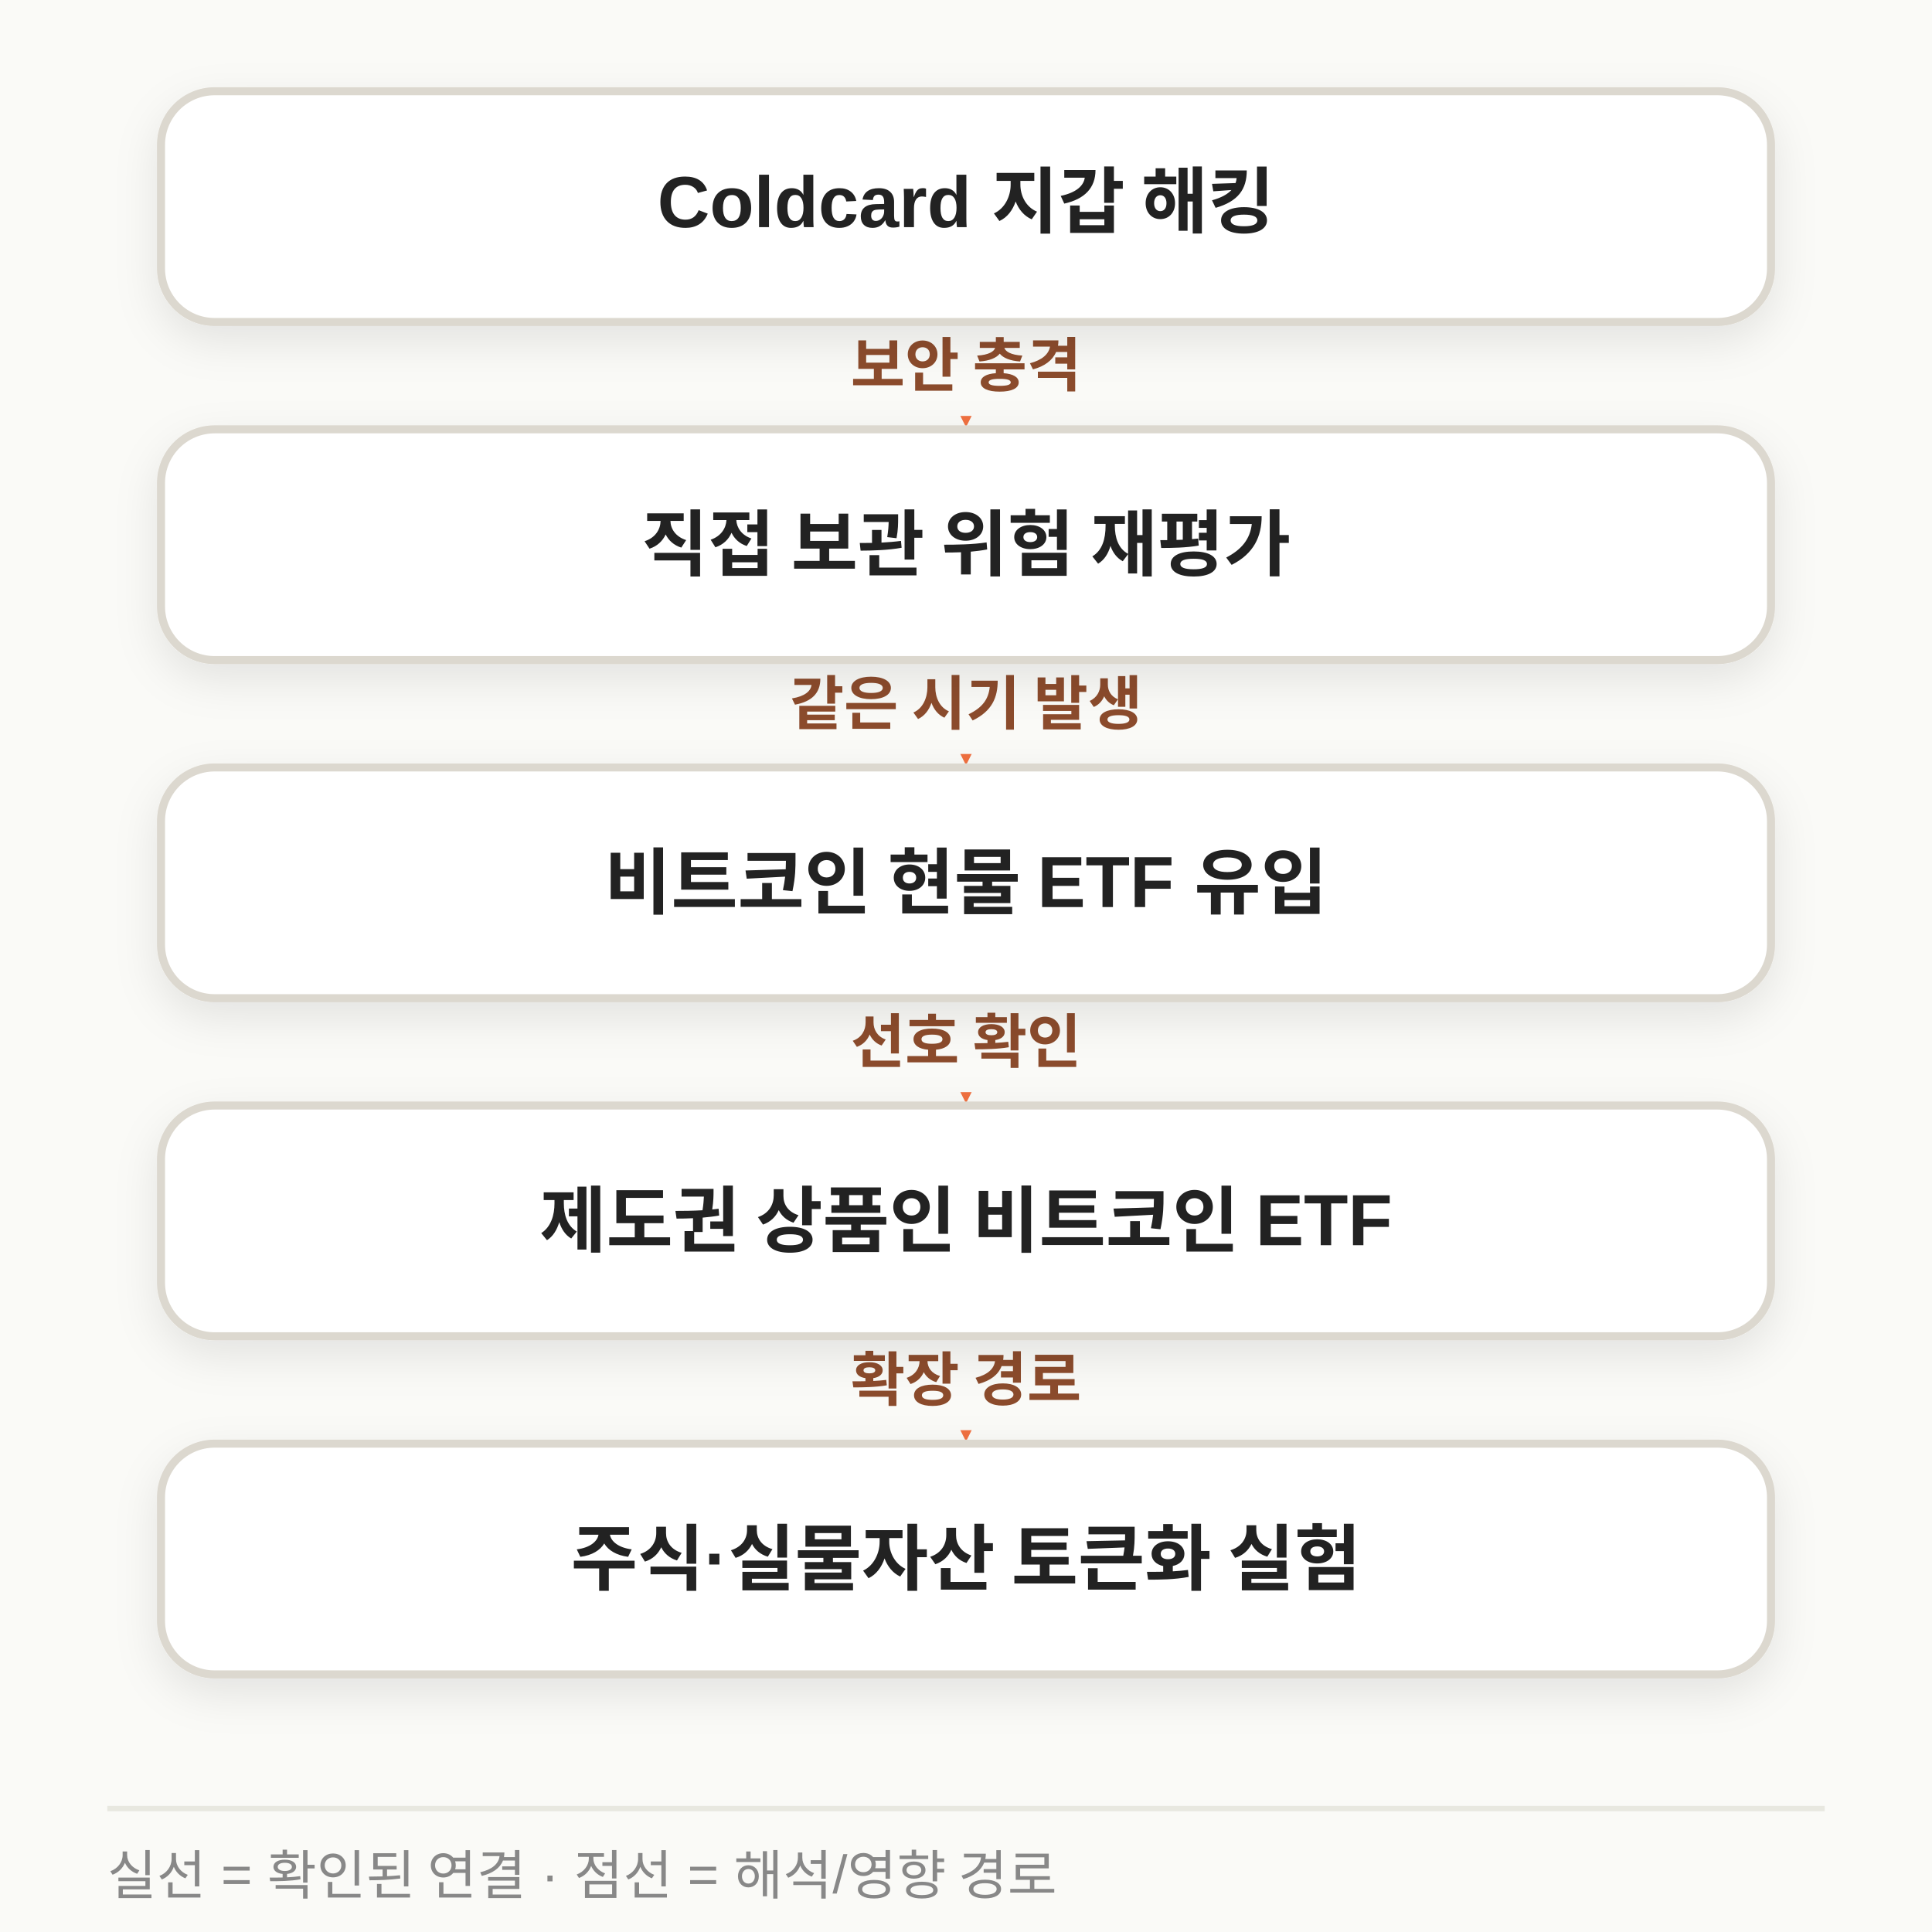
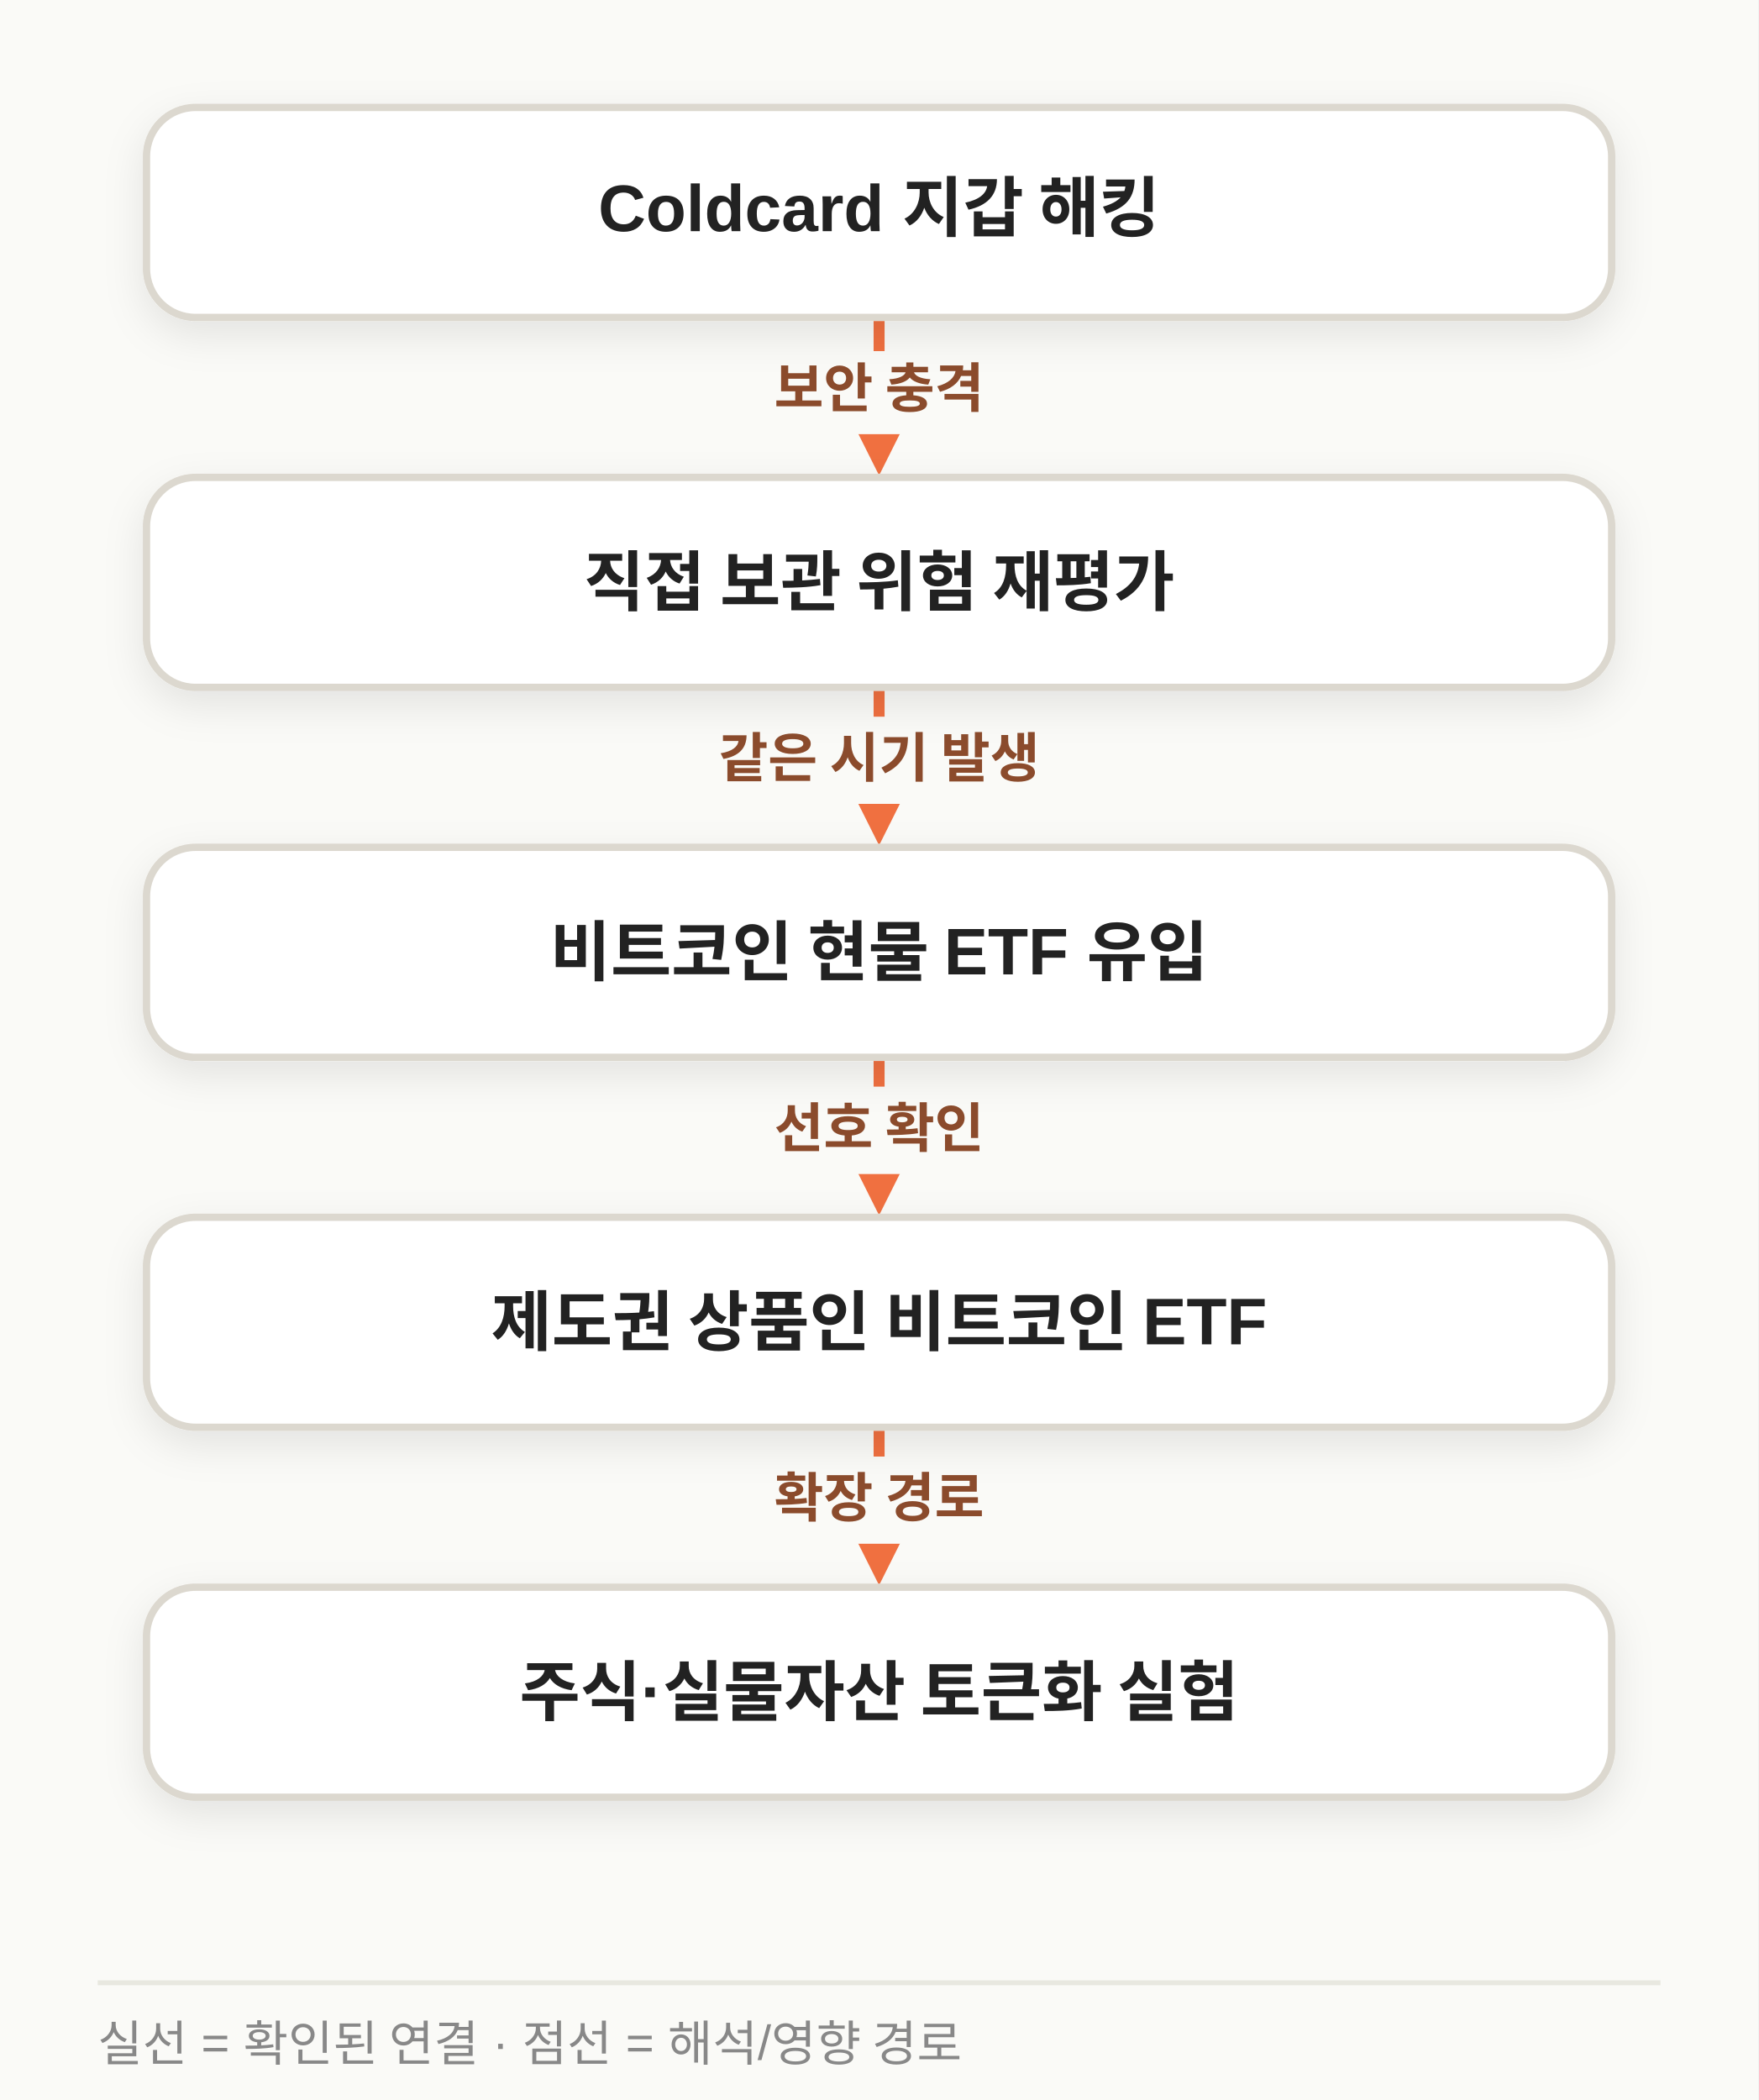
- <svg xmlns="http://www.w3.org/2000/svg" width="720" height="720" viewBox="0 0 720 720" class="morning-diagram morning-diagram-mobile" data-mobile-layout="same-topology" data-motion-orientation="TB" data-motion-steps="9">
+ <svg xmlns="http://www.w3.org/2000/svg" width="720" height="860" viewBox="0 0 720 860" class="morning-diagram morning-diagram-mobile" data-mobile-layout="same-topology" data-motion-orientation="TB" data-motion-steps="9">
  <defs>
    <filter id="shadow" x="-20%" y="-20%" width="140%" height="160%">
      <feDropShadow dx="0" dy="6" stdDeviation="8" flood-color="#111111" flood-opacity=".09" />
    </filter>
    <marker id="arrow" viewBox="0 0 10 10" refX="8" refY="5" markerWidth="8" markerHeight="8" orient="auto-start-reverse">
      <path d="M 0 0 L 10 5 L 0 10 z" fill="#F07040" />
    </marker>
  </defs>
-   <rect width="720" height="720" fill="#FAFAF7" />
+   <rect width="720" height="860" fill="#FAFAF7" />
  <g class="motion-step motion-edge" data-motion-step="1" data-from="A" data-to="B" style="--motion-delay:415ms">
-     <path d="M 360.0 120.0 C 360.0 140.0, 360.0 140.0, 360.0 152.0" fill="none" stroke="#F07040" stroke-width="4.5" marker-end="url(#arrow)" />
-     <rect x="288.5" y="121.0" width="143" height="34" rx="17" fill="#FAFAF7" />
-     <text x="360.0" y="144.0" text-anchor="middle" font-family="Apple SD Gothic Neo,Malgun Gothic,Arial,sans-serif" font-size="22" font-weight="800" fill="#8B4B2C">보안 충격</text>
+     <path d="M 360.0 130.0 C 360.0 162.8, 360.0 162.8, 360.0 187.5" fill="none" stroke="#F07040" stroke-width="4.5" marker-end="url(#arrow)" />
+     <rect x="288.5" y="143.8" width="143" height="34" rx="17" fill="#FAFAF7" />
+     <text x="360.0" y="166.8" text-anchor="middle" font-family="Apple SD Gothic Neo,Malgun Gothic,Arial,sans-serif" font-size="22" font-weight="800" fill="#8B4B2C">보안 충격</text>
  </g>
  <g class="motion-step motion-edge" data-motion-step="3" data-from="B" data-to="C" style="--motion-delay:1245ms">
-     <path d="M 360.0 246.0 C 360.0 266.0, 360.0 266.0, 360.0 278.0" fill="none" stroke="#F07040" stroke-width="4.5" stroke-dasharray="12 10" marker-end="url(#arrow)" />
-     <rect x="257.0" y="247.0" width="206" height="34" rx="17" fill="#FAFAF7" />
-     <text x="360.0" y="270.0" text-anchor="middle" font-family="Apple SD Gothic Neo,Malgun Gothic,Arial,sans-serif" font-size="22" font-weight="800" fill="#8B4B2C">같은 시기 발생</text>
+     <path d="M 360.0 281.5 C 360.0 314.2, 360.0 314.2, 360.0 339.0" fill="none" stroke="#F07040" stroke-width="4.5" stroke-dasharray="12 10" marker-end="url(#arrow)" />
+     <rect x="257.0" y="295.2" width="206" height="34" rx="17" fill="#FAFAF7" />
+     <text x="360.0" y="318.2" text-anchor="middle" font-family="Apple SD Gothic Neo,Malgun Gothic,Arial,sans-serif" font-size="22" font-weight="800" fill="#8B4B2C">같은 시기 발생</text>
  </g>
  <g class="motion-step motion-edge" data-motion-step="5" data-from="C" data-to="D" style="--motion-delay:2075ms">
-     <path d="M 360.0 372.0 C 360.0 392.0, 360.0 392.0, 360.0 404.0" fill="none" stroke="#F07040" stroke-width="4.5" stroke-dasharray="12 10" marker-end="url(#arrow)" />
-     <rect x="288.5" y="373.0" width="143" height="34" rx="17" fill="#FAFAF7" />
-     <text x="360.0" y="396.0" text-anchor="middle" font-family="Apple SD Gothic Neo,Malgun Gothic,Arial,sans-serif" font-size="22" font-weight="800" fill="#8B4B2C">선호 확인</text>
+     <path d="M 360.0 433.0 C 360.0 465.8, 360.0 465.8, 360.0 490.5" fill="none" stroke="#F07040" stroke-width="4.5" stroke-dasharray="12 10" marker-end="url(#arrow)" />
+     <rect x="288.5" y="446.8" width="143" height="34" rx="17" fill="#FAFAF7" />
+     <text x="360.0" y="469.8" text-anchor="middle" font-family="Apple SD Gothic Neo,Malgun Gothic,Arial,sans-serif" font-size="22" font-weight="800" fill="#8B4B2C">선호 확인</text>
  </g>
  <g class="motion-step motion-edge" data-motion-step="7" data-from="D" data-to="E" style="--motion-delay:2905ms">
-     <path d="M 360.0 498.0 C 360.0 518.0, 360.0 518.0, 360.0 530.0" fill="none" stroke="#F07040" stroke-width="4.5" stroke-dasharray="12 10" marker-end="url(#arrow)" />
-     <rect x="288.5" y="499.0" width="143" height="34" rx="17" fill="#FAFAF7" />
-     <text x="360.0" y="522.0" text-anchor="middle" font-family="Apple SD Gothic Neo,Malgun Gothic,Arial,sans-serif" font-size="22" font-weight="800" fill="#8B4B2C">확장 경로</text>
+     <path d="M 360.0 584.5 C 360.0 617.2, 360.0 617.2, 360.0 642.0" fill="none" stroke="#F07040" stroke-width="4.5" stroke-dasharray="12 10" marker-end="url(#arrow)" />
+     <rect x="288.5" y="598.2" width="143" height="34" rx="17" fill="#FAFAF7" />
+     <text x="360.0" y="621.2" text-anchor="middle" font-family="Apple SD Gothic Neo,Malgun Gothic,Arial,sans-serif" font-size="22" font-weight="800" fill="#8B4B2C">확장 경로</text>
  </g>
  <g class="motion-step motion-node" data-motion-step="0" style="--motion-delay:0ms;--motion-accent-delay:660ms">
-     <rect class="motion-node-shape" x="60.0" y="34.0" width="600.0" height="86" rx="20" fill="#FFFFFF" stroke="#DCD8CF" stroke-width="3" filter="url(#shadow)" />
-     <text x="360.0" y="77.0" text-anchor="middle" dominant-baseline="middle" font-family="Apple SD Gothic Neo,Malgun Gothic,Arial,sans-serif" font-size="27" font-weight="800" fill="#222222">Coldcard 지갑 해킹</text>
+     <rect class="motion-node-shape" x="60.0" y="44.0" width="600.0" height="86" rx="20" fill="#FFFFFF" stroke="#DCD8CF" stroke-width="3" filter="url(#shadow)" />
+     <text x="360.0" y="87.0" text-anchor="middle" dominant-baseline="middle" font-family="Apple SD Gothic Neo,Malgun Gothic,Arial,sans-serif" font-size="27" font-weight="800" fill="#222222">Coldcard 지갑 해킹</text>
  </g>
  <g class="motion-step motion-node" data-motion-step="2" style="--motion-delay:830ms;--motion-accent-delay:1490ms">
-     <rect class="motion-node-shape" x="60.0" y="160.0" width="600.0" height="86" rx="20" fill="#FFFFFF" stroke="#DCD8CF" stroke-width="3" filter="url(#shadow)" />
-     <text x="360.0" y="203.0" text-anchor="middle" dominant-baseline="middle" font-family="Apple SD Gothic Neo,Malgun Gothic,Arial,sans-serif" font-size="27" font-weight="800" fill="#222222">직접 보관 위험 재평가</text>
+     <rect class="motion-node-shape" x="60.0" y="195.5" width="600.0" height="86" rx="20" fill="#FFFFFF" stroke="#DCD8CF" stroke-width="3" filter="url(#shadow)" />
+     <text x="360.0" y="238.5" text-anchor="middle" dominant-baseline="middle" font-family="Apple SD Gothic Neo,Malgun Gothic,Arial,sans-serif" font-size="27" font-weight="800" fill="#222222">직접 보관 위험 재평가</text>
  </g>
  <g class="motion-step motion-node" data-motion-step="4" style="--motion-delay:1660ms;--motion-accent-delay:2320ms">
-     <rect class="motion-node-shape" x="60.0" y="286.0" width="600.0" height="86" rx="20" fill="#FFFFFF" stroke="#DCD8CF" stroke-width="3" filter="url(#shadow)" />
-     <text x="360.0" y="329.0" text-anchor="middle" dominant-baseline="middle" font-family="Apple SD Gothic Neo,Malgun Gothic,Arial,sans-serif" font-size="27" font-weight="800" fill="#222222">비트코인 현물 ETF 유입</text>
+     <rect class="motion-node-shape" x="60.0" y="347.0" width="600.0" height="86" rx="20" fill="#FFFFFF" stroke="#DCD8CF" stroke-width="3" filter="url(#shadow)" />
+     <text x="360.0" y="390.0" text-anchor="middle" dominant-baseline="middle" font-family="Apple SD Gothic Neo,Malgun Gothic,Arial,sans-serif" font-size="27" font-weight="800" fill="#222222">비트코인 현물 ETF 유입</text>
  </g>
  <g class="motion-step motion-node" data-motion-step="6" style="--motion-delay:2490ms;--motion-accent-delay:3150ms">
-     <rect class="motion-node-shape" x="60.0" y="412.0" width="600.0" height="86" rx="20" fill="#FFFFFF" stroke="#DCD8CF" stroke-width="3" filter="url(#shadow)" />
-     <text x="360.0" y="455.0" text-anchor="middle" dominant-baseline="middle" font-family="Apple SD Gothic Neo,Malgun Gothic,Arial,sans-serif" font-size="27" font-weight="800" fill="#222222">제도권 상품인 비트코인 ETF</text>
+     <rect class="motion-node-shape" x="60.0" y="498.5" width="600.0" height="86" rx="20" fill="#FFFFFF" stroke="#DCD8CF" stroke-width="3" filter="url(#shadow)" />
+     <text x="360.0" y="541.5" text-anchor="middle" dominant-baseline="middle" font-family="Apple SD Gothic Neo,Malgun Gothic,Arial,sans-serif" font-size="27" font-weight="800" fill="#222222">제도권 상품인 비트코인 ETF</text>
  </g>
  <g class="motion-step motion-node" data-motion-step="8" style="--motion-delay:3320ms;--motion-accent-delay:3980ms">
-     <rect class="motion-node-shape" x="60.0" y="538.0" width="600.0" height="86" rx="20" fill="#FFFFFF" stroke="#DCD8CF" stroke-width="3" filter="url(#shadow)" />
-     <text x="360.0" y="581.0" text-anchor="middle" dominant-baseline="middle" font-family="Apple SD Gothic Neo,Malgun Gothic,Arial,sans-serif" font-size="27" font-weight="800" fill="#222222">주식·실물자산 토큰화 실험</text>
+     <rect class="motion-node-shape" x="60.0" y="650.0" width="600.0" height="86" rx="20" fill="#FFFFFF" stroke="#DCD8CF" stroke-width="3" filter="url(#shadow)" />
+     <text x="360.0" y="693.0" text-anchor="middle" dominant-baseline="middle" font-family="Apple SD Gothic Neo,Malgun Gothic,Arial,sans-serif" font-size="27" font-weight="800" fill="#222222">주식·실물자산 토큰화 실험</text>
  </g>
-   <line x1="40" y1="674" x2="680" y2="674" stroke="#E8E8E0" stroke-width="2" />
-   <text x="40" y="706" font-family="Apple SD Gothic Neo,Malgun Gothic,Arial,sans-serif" font-size="20" fill="#888888">실선 = 확인된 연결 · 점선 = 해석/영향 경로</text>
+   <line x1="40" y1="812" x2="680" y2="812" stroke="#E8E8E0" stroke-width="2" />
+   <text x="40" y="844" font-family="Apple SD Gothic Neo,Malgun Gothic,Arial,sans-serif" font-size="20" fill="#888888">실선 = 확인된 연결 · 점선 = 해석/영향 경로</text>
</svg>
